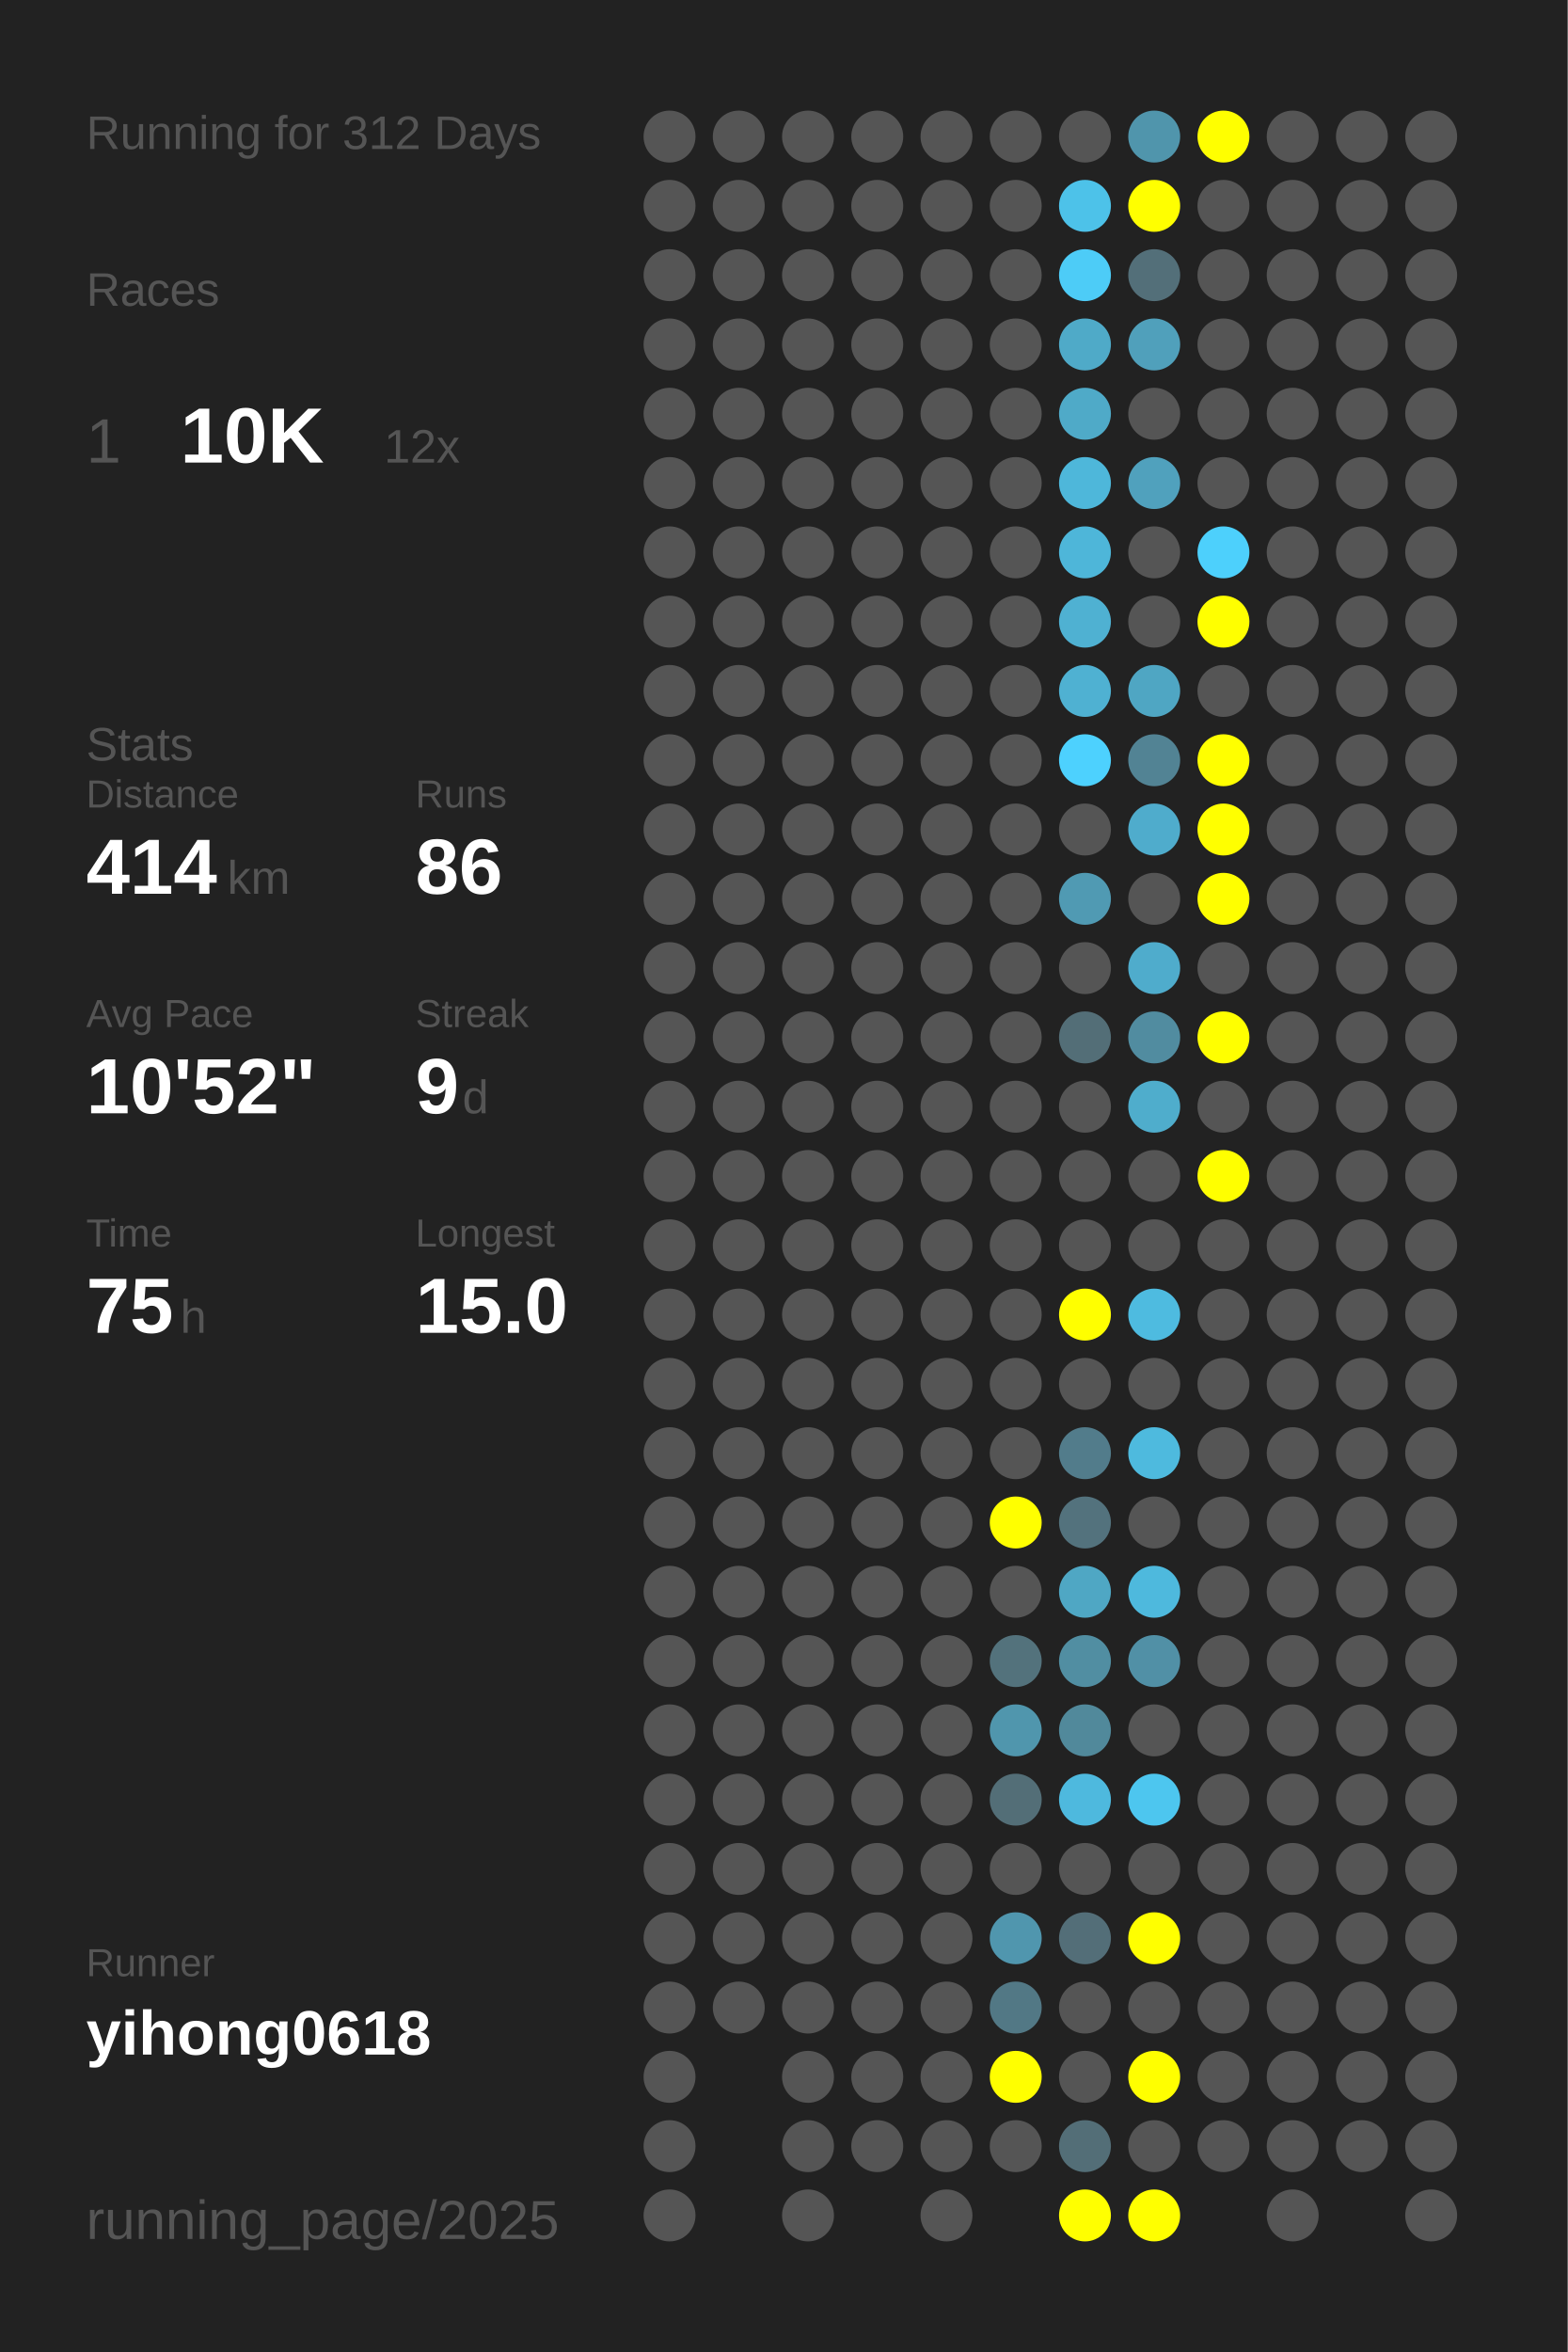
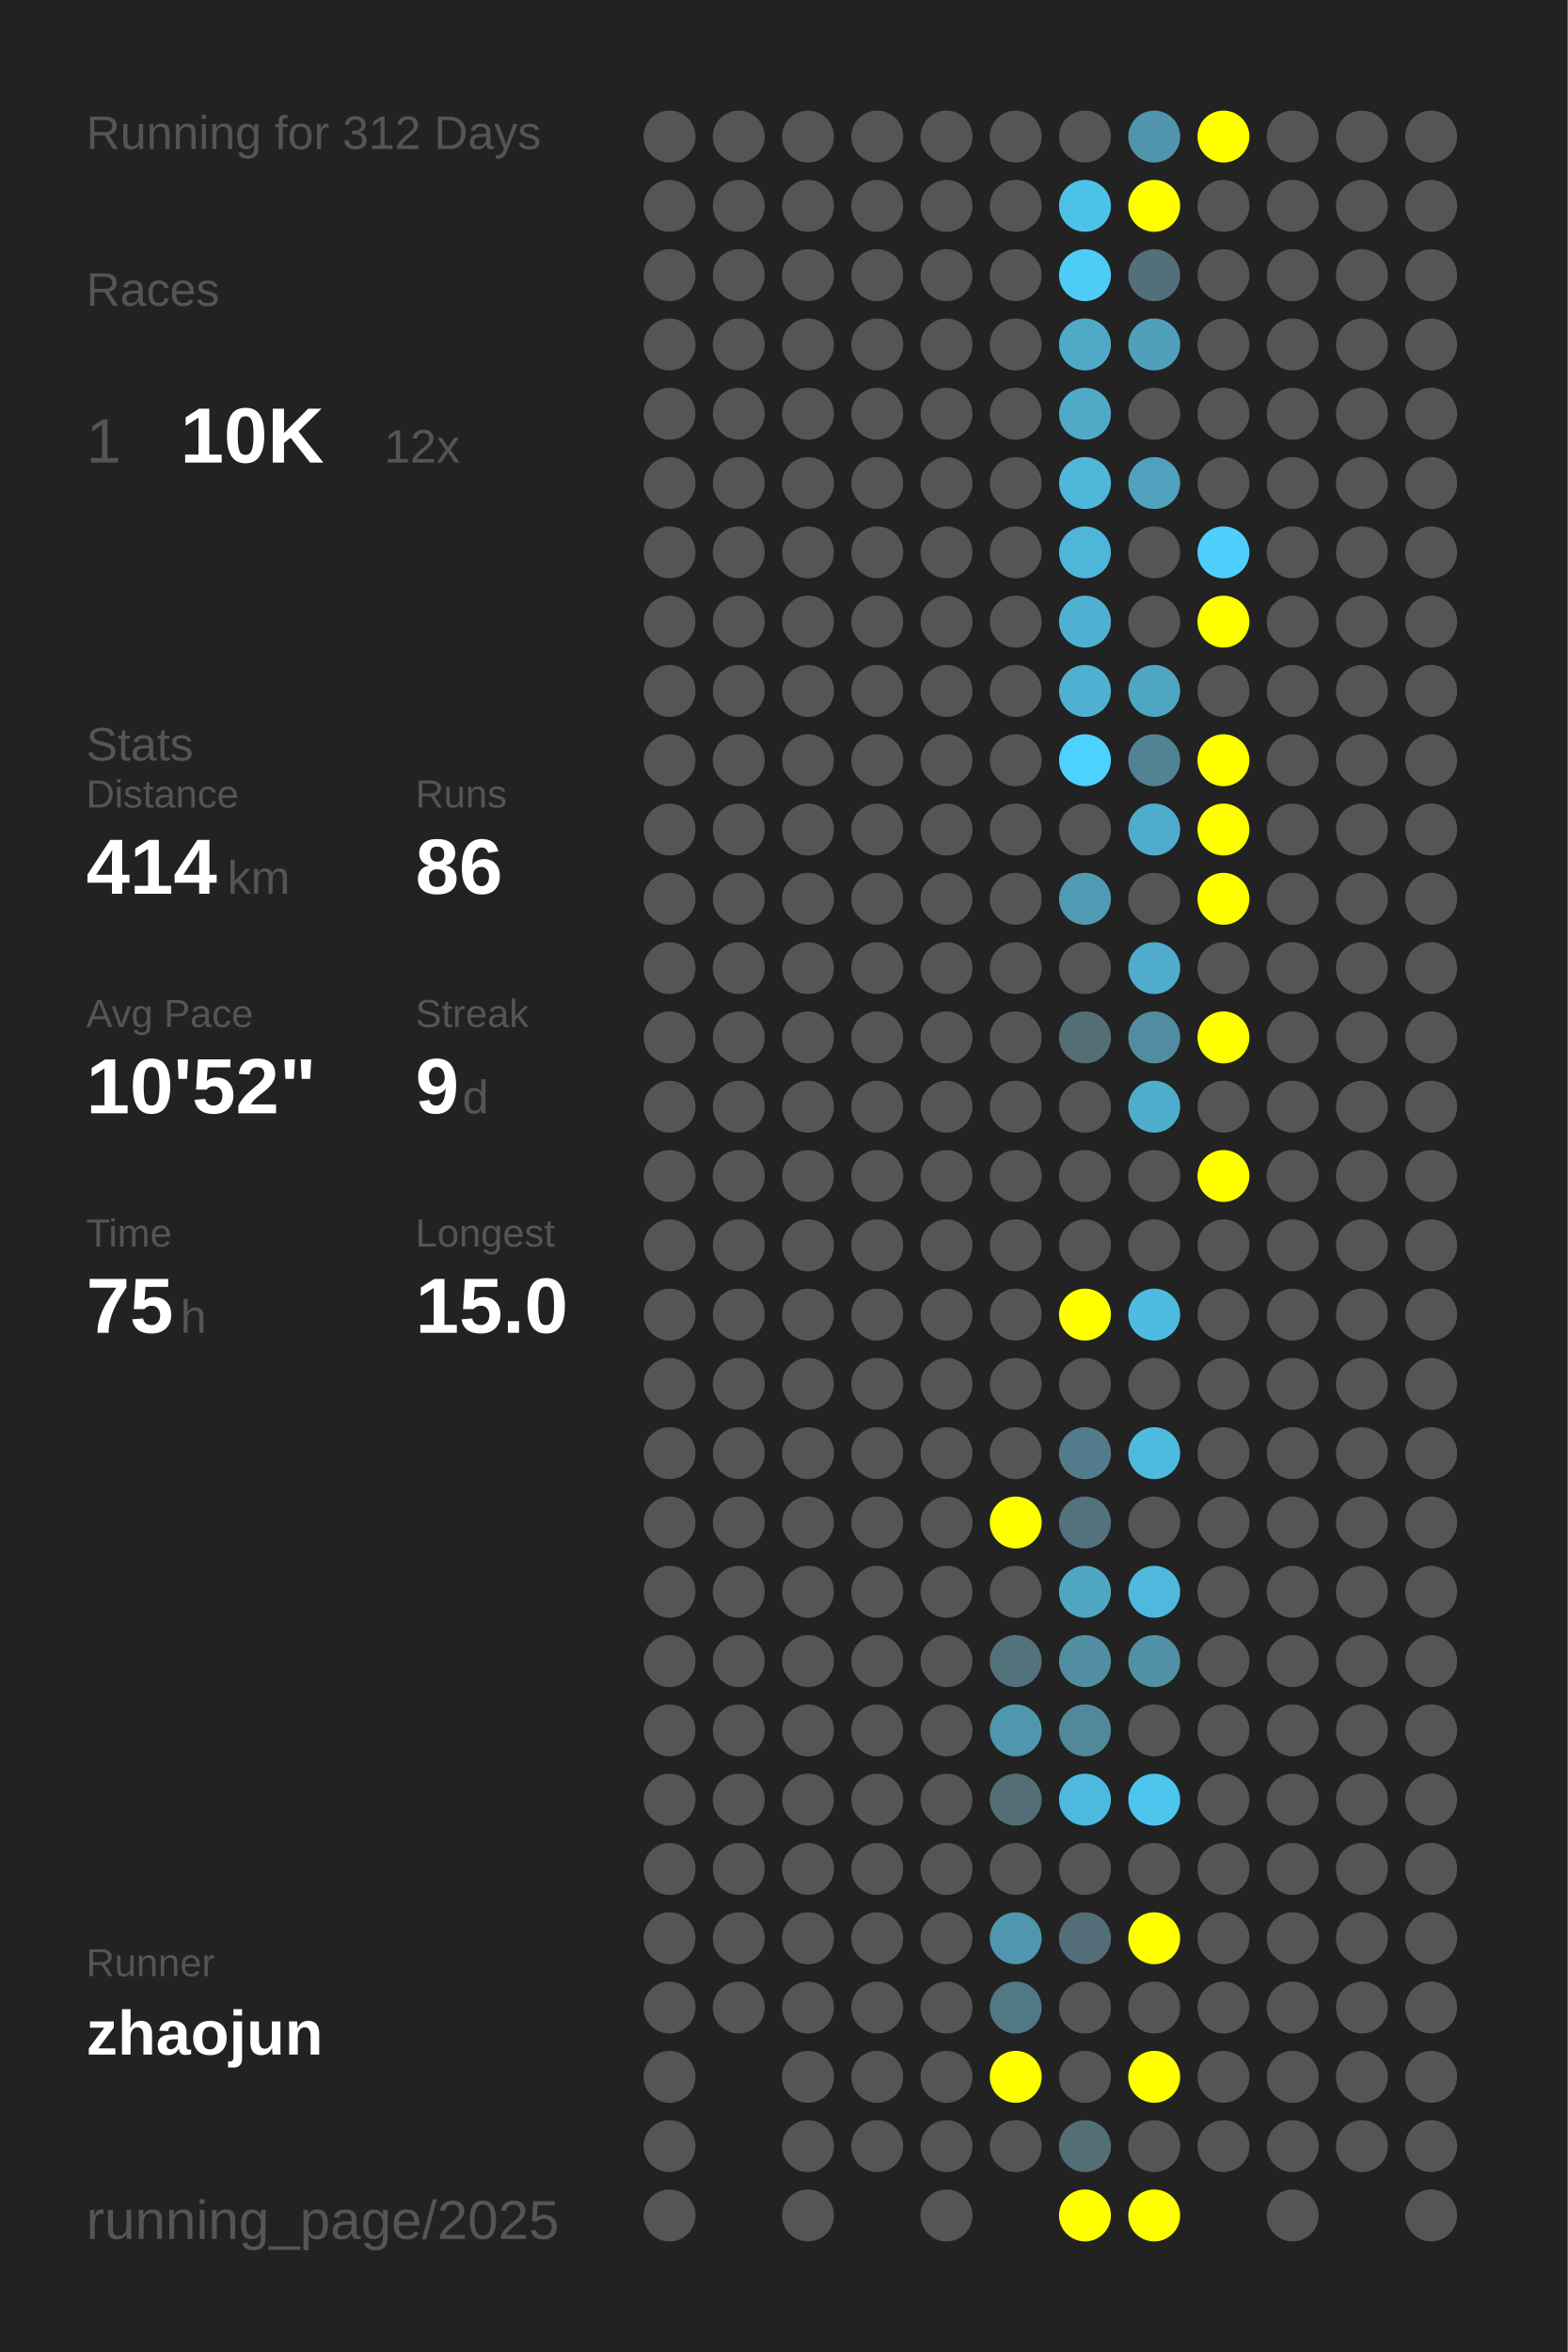
<svg xmlns="http://www.w3.org/2000/svg" baseProfile="full" height="300mm" version="1.1" viewBox="0,0,200,300" width="200mm">
  <defs />
  <rect fill="#222222" height="300" width="200" x="0" y="0" />
  <text fill="#555555" style="font-size:6px; font-family:Arial;" x="11" y="19">Running for 312 Days</text>
  <text fill="#555555" style="font-size:6px; font-family:Arial;" x="11" y="39">Races</text>
  <text fill="#555555" style="font-size:8px; font-family:Arial;" x="11" y="59">1</text>
  <text fill="#FFFFFF" style="font-size:10px; font-family:Arial; font-weight:bold;" x="23" y="59">10K</text>
  <text fill="#555555" style="font-size:6px; font-family:Arial;" x="49" y="59">12x</text>
  <text fill="#555555" style="font-size:6px; font-family:Arial;" x="11" y="97">Stats</text>
  <text fill="#555555" style="font-size:5px; font-family:Arial;" x="11" y="103">Distance</text>
  <text fill="#FFFFFF" style="font-size:10px; font-family:Arial; font-weight:bold;" x="11" y="114">414</text>
  <text fill="#555555" style="font-size:6px; font-family:Arial;" x="29" y="114">km</text>
  <text fill="#555555" style="font-size:5px; font-family:Arial;" x="53" y="103">Runs</text>
  <text fill="#FFFFFF" style="font-size:10px; font-family:Arial; font-weight:bold;" x="53" y="114">86</text>
  <text fill="#555555" style="font-size:5px; font-family:Arial;" x="11" y="131">Avg Pace</text>
  <text fill="#FFFFFF" style="font-size:10px; font-family:Arial; font-weight:bold;" x="11" y="142">10'52"</text>
  <text fill="#555555" style="font-size:5px; font-family:Arial;" x="53" y="131">Streak</text>
  <text fill="#FFFFFF" style="font-size:10px; font-family:Arial; font-weight:bold;" x="53" y="142">9</text>
  <text fill="#555555" style="font-size:6px; font-family:Arial;" x="59" y="142">d</text>
  <text fill="#555555" style="font-size:5px; font-family:Arial;" x="11" y="159">Time</text>
  <text fill="#FFFFFF" style="font-size:10px; font-family:Arial; font-weight:bold;" x="11" y="170">75</text>
  <text fill="#555555" style="font-size:6px; font-family:Arial;" x="23" y="170">h</text>
  <text fill="#555555" style="font-size:5px; font-family:Arial;" x="53" y="159">Longest</text>
  <text fill="#FFFFFF" style="font-size:10px; font-family:Arial; font-weight:bold;" x="53" y="170">15.0</text>
  <text fill="#555555" style="font-size:5px; font-family:Arial;" x="11" y="252.065">Runner</text>
-   <text fill="#FFFFFF" style="font-size:8px; font-family:Arial; font-weight:bold;" x="11" y="262.065">yihong0618</text>
+   <text fill="#FFFFFF" style="font-size:8px; font-family:Arial; font-weight:bold;" x="11" y="262.065">zhaojun</text>
  <text fill="#555555" style="font-size:7px; font-family:Arial;" x="11" y="285.581">running_page/2025</text>
  <circle cx="85.417" cy="17.419" fill="#555555" r="3.312" />
  <circle cx="85.417" cy="26.258" fill="#555555" r="3.312" />
  <circle cx="85.417" cy="35.097" fill="#555555" r="3.312" />
  <circle cx="85.417" cy="43.935" fill="#555555" r="3.312" />
  <circle cx="85.417" cy="52.774" fill="#555555" r="3.312" />
  <circle cx="85.417" cy="61.613" fill="#555555" r="3.312" />
  <circle cx="85.417" cy="70.452" fill="#555555" r="3.312" />
  <circle cx="85.417" cy="79.29" fill="#555555" r="3.312" />
  <circle cx="85.417" cy="88.129" fill="#555555" r="3.312" />
  <circle cx="85.417" cy="96.968" fill="#555555" r="3.312" />
  <circle cx="85.417" cy="105.806" fill="#555555" r="3.312" />
  <circle cx="85.417" cy="114.645" fill="#555555" r="3.312" />
  <circle cx="85.417" cy="123.484" fill="#555555" r="3.312" />
  <circle cx="85.417" cy="132.323" fill="#555555" r="3.312" />
  <circle cx="85.417" cy="141.161" fill="#555555" r="3.312" />
  <circle cx="85.417" cy="150" fill="#555555" r="3.312" />
  <circle cx="85.417" cy="158.839" fill="#555555" r="3.312" />
  <circle cx="85.417" cy="167.677" fill="#555555" r="3.312" />
  <circle cx="85.417" cy="176.516" fill="#555555" r="3.312" />
  <circle cx="85.417" cy="185.355" fill="#555555" r="3.312" />
  <circle cx="85.417" cy="194.194" fill="#555555" r="3.312" />
  <circle cx="85.417" cy="203.032" fill="#555555" r="3.312" />
  <circle cx="85.417" cy="211.871" fill="#555555" r="3.312" />
  <circle cx="85.417" cy="220.71" fill="#555555" r="3.312" />
  <circle cx="85.417" cy="229.548" fill="#555555" r="3.312" />
  <circle cx="85.417" cy="238.387" fill="#555555" r="3.312" />
  <circle cx="85.417" cy="247.226" fill="#555555" r="3.312" />
  <circle cx="85.417" cy="256.065" fill="#555555" r="3.312" />
  <circle cx="85.417" cy="264.903" fill="#555555" r="3.312" />
  <circle cx="85.417" cy="273.742" fill="#555555" r="3.312" />
  <circle cx="85.417" cy="282.581" fill="#555555" r="3.312" />
  <circle cx="94.25" cy="17.419" fill="#555555" r="3.312" />
  <circle cx="94.25" cy="26.258" fill="#555555" r="3.312" />
  <circle cx="94.25" cy="35.097" fill="#555555" r="3.312" />
  <circle cx="94.25" cy="43.935" fill="#555555" r="3.312" />
  <circle cx="94.25" cy="52.774" fill="#555555" r="3.312" />
  <circle cx="94.25" cy="61.613" fill="#555555" r="3.312" />
  <circle cx="94.25" cy="70.452" fill="#555555" r="3.312" />
  <circle cx="94.25" cy="79.29" fill="#555555" r="3.312" />
  <circle cx="94.25" cy="88.129" fill="#555555" r="3.312" />
  <circle cx="94.25" cy="96.968" fill="#555555" r="3.312" />
  <circle cx="94.25" cy="105.806" fill="#555555" r="3.312" />
  <circle cx="94.25" cy="114.645" fill="#555555" r="3.312" />
  <circle cx="94.25" cy="123.484" fill="#555555" r="3.312" />
  <circle cx="94.25" cy="132.323" fill="#555555" r="3.312" />
  <circle cx="94.25" cy="141.161" fill="#555555" r="3.312" />
  <circle cx="94.25" cy="150" fill="#555555" r="3.312" />
  <circle cx="94.25" cy="158.839" fill="#555555" r="3.312" />
  <circle cx="94.25" cy="167.677" fill="#555555" r="3.312" />
  <circle cx="94.25" cy="176.516" fill="#555555" r="3.312" />
  <circle cx="94.25" cy="185.355" fill="#555555" r="3.312" />
  <circle cx="94.25" cy="194.194" fill="#555555" r="3.312" />
  <circle cx="94.25" cy="203.032" fill="#555555" r="3.312" />
  <circle cx="94.25" cy="211.871" fill="#555555" r="3.312" />
  <circle cx="94.25" cy="220.71" fill="#555555" r="3.312" />
  <circle cx="94.25" cy="229.548" fill="#555555" r="3.312" />
  <circle cx="94.25" cy="238.387" fill="#555555" r="3.312" />
  <circle cx="94.25" cy="247.226" fill="#555555" r="3.312" />
  <circle cx="94.25" cy="256.065" fill="#555555" r="3.312" />
  <circle cx="103.083" cy="17.419" fill="#555555" r="3.312" />
  <circle cx="103.083" cy="26.258" fill="#555555" r="3.312" />
  <circle cx="103.083" cy="35.097" fill="#555555" r="3.312" />
  <circle cx="103.083" cy="43.935" fill="#555555" r="3.312" />
  <circle cx="103.083" cy="52.774" fill="#555555" r="3.312" />
  <circle cx="103.083" cy="61.613" fill="#555555" r="3.312" />
  <circle cx="103.083" cy="70.452" fill="#555555" r="3.312" />
  <circle cx="103.083" cy="79.29" fill="#555555" r="3.312" />
  <circle cx="103.083" cy="88.129" fill="#555555" r="3.312" />
  <circle cx="103.083" cy="96.968" fill="#555555" r="3.312" />
  <circle cx="103.083" cy="105.806" fill="#555555" r="3.312" />
  <circle cx="103.083" cy="114.645" fill="#555555" r="3.312" />
  <circle cx="103.083" cy="123.484" fill="#555555" r="3.312" />
  <circle cx="103.083" cy="132.323" fill="#555555" r="3.312" />
  <circle cx="103.083" cy="141.161" fill="#555555" r="3.312" />
  <circle cx="103.083" cy="150" fill="#555555" r="3.312" />
  <circle cx="103.083" cy="158.839" fill="#555555" r="3.312" />
  <circle cx="103.083" cy="167.677" fill="#555555" r="3.312" />
  <circle cx="103.083" cy="176.516" fill="#555555" r="3.312" />
  <circle cx="103.083" cy="185.355" fill="#555555" r="3.312" />
  <circle cx="103.083" cy="194.194" fill="#555555" r="3.312" />
  <circle cx="103.083" cy="203.032" fill="#555555" r="3.312" />
  <circle cx="103.083" cy="211.871" fill="#555555" r="3.312" />
  <circle cx="103.083" cy="220.71" fill="#555555" r="3.312" />
  <circle cx="103.083" cy="229.548" fill="#555555" r="3.312" />
  <circle cx="103.083" cy="238.387" fill="#555555" r="3.312" />
  <circle cx="103.083" cy="247.226" fill="#555555" r="3.312" />
  <circle cx="103.083" cy="256.065" fill="#555555" r="3.312" />
  <circle cx="103.083" cy="264.903" fill="#555555" r="3.312" />
  <circle cx="103.083" cy="273.742" fill="#555555" r="3.312" />
  <circle cx="103.083" cy="282.581" fill="#555555" r="3.312" />
  <circle cx="111.917" cy="17.419" fill="#555555" r="3.312" />
  <circle cx="111.917" cy="26.258" fill="#555555" r="3.312" />
  <circle cx="111.917" cy="35.097" fill="#555555" r="3.312" />
  <circle cx="111.917" cy="43.935" fill="#555555" r="3.312" />
  <circle cx="111.917" cy="52.774" fill="#555555" r="3.312" />
  <circle cx="111.917" cy="61.613" fill="#555555" r="3.312" />
  <circle cx="111.917" cy="70.452" fill="#555555" r="3.312" />
  <circle cx="111.917" cy="79.29" fill="#555555" r="3.312" />
  <circle cx="111.917" cy="88.129" fill="#555555" r="3.312" />
  <circle cx="111.917" cy="96.968" fill="#555555" r="3.312" />
  <circle cx="111.917" cy="105.806" fill="#555555" r="3.312" />
  <circle cx="111.917" cy="114.645" fill="#555555" r="3.312" />
  <circle cx="111.917" cy="123.484" fill="#555555" r="3.312" />
  <circle cx="111.917" cy="132.323" fill="#555555" r="3.312" />
  <circle cx="111.917" cy="141.161" fill="#555555" r="3.312" />
  <circle cx="111.917" cy="150" fill="#555555" r="3.312" />
  <circle cx="111.917" cy="158.839" fill="#555555" r="3.312" />
  <circle cx="111.917" cy="167.677" fill="#555555" r="3.312" />
  <circle cx="111.917" cy="176.516" fill="#555555" r="3.312" />
  <circle cx="111.917" cy="185.355" fill="#555555" r="3.312" />
  <circle cx="111.917" cy="194.194" fill="#555555" r="3.312" />
  <circle cx="111.917" cy="203.032" fill="#555555" r="3.312" />
  <circle cx="111.917" cy="211.871" fill="#555555" r="3.312" />
  <circle cx="111.917" cy="220.71" fill="#555555" r="3.312" />
  <circle cx="111.917" cy="229.548" fill="#555555" r="3.312" />
  <circle cx="111.917" cy="238.387" fill="#555555" r="3.312" />
  <circle cx="111.917" cy="247.226" fill="#555555" r="3.312" />
  <circle cx="111.917" cy="256.065" fill="#555555" r="3.312" />
  <circle cx="111.917" cy="264.903" fill="#555555" r="3.312" />
  <circle cx="111.917" cy="273.742" fill="#555555" r="3.312" />
  <circle cx="120.75" cy="17.419" fill="#555555" r="3.312" />
  <circle cx="120.75" cy="26.258" fill="#555555" r="3.312" />
  <circle cx="120.75" cy="35.097" fill="#555555" r="3.312" />
  <circle cx="120.75" cy="43.935" fill="#555555" r="3.312" />
  <circle cx="120.75" cy="52.774" fill="#555555" r="3.312" />
  <circle cx="120.75" cy="61.613" fill="#555555" r="3.312" />
  <circle cx="120.75" cy="70.452" fill="#555555" r="3.312" />
  <circle cx="120.75" cy="79.29" fill="#555555" r="3.312" />
  <circle cx="120.75" cy="88.129" fill="#555555" r="3.312" />
  <circle cx="120.75" cy="96.968" fill="#555555" r="3.312" />
  <circle cx="120.75" cy="105.806" fill="#555555" r="3.312" />
  <circle cx="120.75" cy="114.645" fill="#555555" r="3.312" />
  <circle cx="120.75" cy="123.484" fill="#555555" r="3.312" />
  <circle cx="120.75" cy="132.323" fill="#555555" r="3.312" />
  <circle cx="120.75" cy="141.161" fill="#555555" r="3.312" />
  <circle cx="120.75" cy="150" fill="#555555" r="3.312" />
  <circle cx="120.75" cy="158.839" fill="#555555" r="3.312" />
  <circle cx="120.75" cy="167.677" fill="#555555" r="3.312" />
  <circle cx="120.75" cy="176.516" fill="#555555" r="3.312" />
  <circle cx="120.75" cy="185.355" fill="#555555" r="3.312" />
  <circle cx="120.75" cy="194.194" fill="#555555" r="3.312" />
  <circle cx="120.75" cy="203.032" fill="#555555" r="3.312" />
  <circle cx="120.75" cy="211.871" fill="#555555" r="3.312" />
  <circle cx="120.75" cy="220.71" fill="#555555" r="3.312" />
  <circle cx="120.75" cy="229.548" fill="#555555" r="3.312" />
  <circle cx="120.75" cy="238.387" fill="#555555" r="3.312" />
  <circle cx="120.75" cy="247.226" fill="#555555" r="3.312" />
  <circle cx="120.75" cy="256.065" fill="#555555" r="3.312" />
  <circle cx="120.75" cy="264.903" fill="#555555" r="3.312" />
  <circle cx="120.75" cy="273.742" fill="#555555" r="3.312" />
  <circle cx="120.75" cy="282.581" fill="#555555" r="3.312" />
  <circle cx="129.583" cy="17.419" fill="#555555" r="3.312" />
  <circle cx="129.583" cy="26.258" fill="#555555" r="3.312" />
  <circle cx="129.583" cy="35.097" fill="#555555" r="3.312" />
  <circle cx="129.583" cy="43.935" fill="#555555" r="3.312" />
  <circle cx="129.583" cy="52.774" fill="#555555" r="3.312" />
  <circle cx="129.583" cy="61.613" fill="#555555" r="3.312" />
  <circle cx="129.583" cy="70.452" fill="#555555" r="3.312" />
  <circle cx="129.583" cy="79.29" fill="#555555" r="3.312" />
  <circle cx="129.583" cy="88.129" fill="#555555" r="3.312" />
  <circle cx="129.583" cy="96.968" fill="#555555" r="3.312" />
  <circle cx="129.583" cy="105.806" fill="#555555" r="3.312" />
  <circle cx="129.583" cy="114.645" fill="#555555" r="3.312" />
  <circle cx="129.583" cy="123.484" fill="#555555" r="3.312" />
  <circle cx="129.583" cy="132.323" fill="#555555" r="3.312" />
  <circle cx="129.583" cy="141.161" fill="#555555" r="3.312" />
  <circle cx="129.583" cy="150" fill="#555555" r="3.312" />
  <circle cx="129.583" cy="158.839" fill="#555555" r="3.312" />
  <circle cx="129.583" cy="167.677" fill="#555555" r="3.312" />
  <circle cx="129.583" cy="176.516" fill="#555555" r="3.312" />
  <circle cx="129.583" cy="185.355" fill="#555555" r="3.312" />
  <circle cx="129.583" cy="194.194" fill="#FFFF00" r="3.312" />
  <circle cx="129.583" cy="203.032" fill="#555555" r="3.312" />
  <circle cx="129.583" cy="211.871" fill="#53727c" r="3.312" />
  <circle cx="129.583" cy="220.71" fill="#5096ad" r="3.312" />
  <circle cx="129.583" cy="229.548" fill="#536e77" r="3.312" />
  <circle cx="129.583" cy="238.387" fill="#555555" r="3.312" />
  <circle cx="129.583" cy="247.226" fill="#5096ae" r="3.312" />
  <circle cx="129.583" cy="256.065" fill="#527885" r="3.312" />
  <circle cx="129.583" cy="264.903" fill="#FFFF00" r="3.312" />
  <circle cx="129.583" cy="273.742" fill="#555555" r="3.312" />
  <circle cx="138.417" cy="17.419" fill="#555555" r="3.312" />
  <circle cx="138.417" cy="26.258" fill="#4dc2e9" r="3.312" />
  <circle cx="138.417" cy="35.097" fill="#4dccf7" r="3.312" />
  <circle cx="138.417" cy="43.935" fill="#4faac8" r="3.312" />
  <circle cx="138.417" cy="52.774" fill="#4faac8" r="3.312" />
  <circle cx="138.417" cy="61.613" fill="#4eb7da" r="3.312" />
  <circle cx="138.417" cy="70.452" fill="#4eb6d9" r="3.312" />
  <circle cx="138.417" cy="79.29" fill="#4fb1d2" r="3.312" />
  <circle cx="138.417" cy="88.129" fill="#4fb1d2" r="3.312" />
  <circle cx="138.417" cy="96.968" fill="#4dd1fe" r="3.312" />
  <circle cx="138.417" cy="105.806" fill="#555555" r="3.312" />
  <circle cx="138.417" cy="114.645" fill="#509ab3" r="3.312" />
  <circle cx="138.417" cy="123.484" fill="#555555" r="3.312" />
  <circle cx="138.417" cy="132.323" fill="#536e77" r="3.312" />
  <circle cx="138.417" cy="141.161" fill="#555555" r="3.312" />
  <circle cx="138.417" cy="150" fill="#555555" r="3.312" />
  <circle cx="138.417" cy="158.839" fill="#555555" r="3.312" />
  <circle cx="138.417" cy="167.677" fill="#FFFF00" r="3.312" />
  <circle cx="138.417" cy="176.516" fill="#555555" r="3.312" />
  <circle cx="138.417" cy="185.355" fill="#527c8b" r="3.312" />
  <circle cx="138.417" cy="194.194" fill="#53727d" r="3.312" />
  <circle cx="138.417" cy="203.032" fill="#4fa7c4" r="3.312" />
  <circle cx="138.417" cy="211.871" fill="#518ea2" r="3.312" />
  <circle cx="138.417" cy="220.71" fill="#51899b" r="3.312" />
  <circle cx="138.417" cy="229.548" fill="#4eb9de" r="3.312" />
  <circle cx="138.417" cy="238.387" fill="#555555" r="3.312" />
  <circle cx="138.417" cy="247.226" fill="#536e78" r="3.312" />
  <circle cx="138.417" cy="256.065" fill="#555555" r="3.312" />
  <circle cx="138.417" cy="264.903" fill="#555555" r="3.312" />
  <circle cx="138.417" cy="273.742" fill="#536e77" r="3.312" />
  <circle cx="138.417" cy="282.581" fill="#FFFF00" r="3.312" />
  <circle cx="147.25" cy="17.419" fill="#5095ac" r="3.312" />
  <circle cx="147.25" cy="26.258" fill="#FFFF00" r="3.312" />
  <circle cx="147.25" cy="35.097" fill="#536f79" r="3.312" />
  <circle cx="147.25" cy="43.935" fill="#50a0bb" r="3.312" />
  <circle cx="147.25" cy="52.774" fill="#555555" r="3.312" />
  <circle cx="147.25" cy="61.613" fill="#50a1bd" r="3.312" />
  <circle cx="147.25" cy="70.452" fill="#555555" r="3.312" />
  <circle cx="147.25" cy="79.29" fill="#555555" r="3.312" />
  <circle cx="147.25" cy="88.129" fill="#4fa6c3" r="3.312" />
  <circle cx="147.25" cy="96.968" fill="#528394" r="3.312" />
  <circle cx="147.25" cy="105.806" fill="#4faccc" r="3.312" />
  <circle cx="147.25" cy="114.645" fill="#555555" r="3.312" />
  <circle cx="147.25" cy="123.484" fill="#4faccc" r="3.312" />
  <circle cx="147.25" cy="132.323" fill="#518ca0" r="3.312" />
  <circle cx="147.25" cy="141.161" fill="#4fadcc" r="3.312" />
  <circle cx="147.25" cy="150" fill="#555555" r="3.312" />
  <circle cx="147.25" cy="158.839" fill="#555555" r="3.312" />
  <circle cx="147.25" cy="167.677" fill="#4ebbe0" r="3.312" />
  <circle cx="147.25" cy="176.516" fill="#555555" r="3.312" />
  <circle cx="147.25" cy="185.355" fill="#4ebade" r="3.312" />
  <circle cx="147.25" cy="194.194" fill="#555555" r="3.312" />
  <circle cx="147.25" cy="203.032" fill="#4eb9dd" r="3.312" />
  <circle cx="147.25" cy="211.871" fill="#5190a6" r="3.312" />
  <circle cx="147.25" cy="220.71" fill="#555555" r="3.312" />
  <circle cx="147.25" cy="229.548" fill="#4dc6ef" r="3.312" />
  <circle cx="147.25" cy="238.387" fill="#555555" r="3.312" />
  <circle cx="147.25" cy="247.226" fill="#FFFF00" r="3.312" />
  <circle cx="147.25" cy="256.065" fill="#555555" r="3.312" />
  <circle cx="147.25" cy="264.903" fill="#FFFF00" r="3.312" />
  <circle cx="147.25" cy="273.742" fill="#555555" r="3.312" />
  <circle cx="147.25" cy="282.581" fill="#FFFF00" r="3.312" />
  <circle cx="156.083" cy="17.419" fill="#FFFF00" r="3.312" />
  <circle cx="156.083" cy="26.258" fill="#555555" r="3.312" />
  <circle cx="156.083" cy="35.097" fill="#555555" r="3.312" />
  <circle cx="156.083" cy="43.935" fill="#555555" r="3.312" />
  <circle cx="156.083" cy="52.774" fill="#555555" r="3.312" />
  <circle cx="156.083" cy="61.613" fill="#555555" r="3.312" />
  <circle cx="156.083" cy="70.452" fill="#4dd0fc" r="3.312" />
  <circle cx="156.083" cy="79.29" fill="#FFFF00" r="3.312" />
  <circle cx="156.083" cy="88.129" fill="#555555" r="3.312" />
  <circle cx="156.083" cy="96.968" fill="#FFFF00" r="3.312" />
  <circle cx="156.083" cy="105.806" fill="#FFFF00" r="3.312" />
  <circle cx="156.083" cy="114.645" fill="#FFFF00" r="3.312" />
  <circle cx="156.083" cy="123.484" fill="#555555" r="3.312" />
  <circle cx="156.083" cy="132.323" fill="#FFFF00" r="3.312" />
  <circle cx="156.083" cy="141.161" fill="#555555" r="3.312" />
  <circle cx="156.083" cy="150" fill="#FFFF00" r="3.312" />
  <circle cx="156.083" cy="158.839" fill="#555555" r="3.312" />
  <circle cx="156.083" cy="167.677" fill="#555555" r="3.312" />
  <circle cx="156.083" cy="176.516" fill="#555555" r="3.312" />
  <circle cx="156.083" cy="185.355" fill="#555555" r="3.312" />
  <circle cx="156.083" cy="194.194" fill="#555555" r="3.312" />
  <circle cx="156.083" cy="203.032" fill="#555555" r="3.312" />
  <circle cx="156.083" cy="211.871" fill="#555555" r="3.312" />
  <circle cx="156.083" cy="220.71" fill="#555555" r="3.312" />
  <circle cx="156.083" cy="229.548" fill="#555555" r="3.312" />
  <circle cx="156.083" cy="238.387" fill="#555555" r="3.312" />
  <circle cx="156.083" cy="247.226" fill="#555555" r="3.312" />
  <circle cx="156.083" cy="256.065" fill="#555555" r="3.312" />
  <circle cx="156.083" cy="264.903" fill="#555555" r="3.312" />
  <circle cx="156.083" cy="273.742" fill="#555555" r="3.312" />
  <circle cx="164.917" cy="17.419" fill="#555555" r="3.312" />
  <circle cx="164.917" cy="26.258" fill="#555555" r="3.312" />
  <circle cx="164.917" cy="35.097" fill="#555555" r="3.312" />
  <circle cx="164.917" cy="43.935" fill="#555555" r="3.312" />
  <circle cx="164.917" cy="52.774" fill="#555555" r="3.312" />
  <circle cx="164.917" cy="61.613" fill="#555555" r="3.312" />
  <circle cx="164.917" cy="70.452" fill="#555555" r="3.312" />
  <circle cx="164.917" cy="79.29" fill="#555555" r="3.312" />
  <circle cx="164.917" cy="88.129" fill="#555555" r="3.312" />
  <circle cx="164.917" cy="96.968" fill="#555555" r="3.312" />
  <circle cx="164.917" cy="105.806" fill="#555555" r="3.312" />
  <circle cx="164.917" cy="114.645" fill="#555555" r="3.312" />
  <circle cx="164.917" cy="123.484" fill="#555555" r="3.312" />
  <circle cx="164.917" cy="132.323" fill="#555555" r="3.312" />
  <circle cx="164.917" cy="141.161" fill="#555555" r="3.312" />
  <circle cx="164.917" cy="150" fill="#555555" r="3.312" />
  <circle cx="164.917" cy="158.839" fill="#555555" r="3.312" />
  <circle cx="164.917" cy="167.677" fill="#555555" r="3.312" />
  <circle cx="164.917" cy="176.516" fill="#555555" r="3.312" />
  <circle cx="164.917" cy="185.355" fill="#555555" r="3.312" />
  <circle cx="164.917" cy="194.194" fill="#555555" r="3.312" />
  <circle cx="164.917" cy="203.032" fill="#555555" r="3.312" />
  <circle cx="164.917" cy="211.871" fill="#555555" r="3.312" />
  <circle cx="164.917" cy="220.71" fill="#555555" r="3.312" />
  <circle cx="164.917" cy="229.548" fill="#555555" r="3.312" />
  <circle cx="164.917" cy="238.387" fill="#555555" r="3.312" />
  <circle cx="164.917" cy="247.226" fill="#555555" r="3.312" />
  <circle cx="164.917" cy="256.065" fill="#555555" r="3.312" />
  <circle cx="164.917" cy="264.903" fill="#555555" r="3.312" />
  <circle cx="164.917" cy="273.742" fill="#555555" r="3.312" />
  <circle cx="164.917" cy="282.581" fill="#555555" r="3.312" />
  <circle cx="173.75" cy="17.419" fill="#555555" r="3.312" />
  <circle cx="173.75" cy="26.258" fill="#555555" r="3.312" />
  <circle cx="173.75" cy="35.097" fill="#555555" r="3.312" />
  <circle cx="173.75" cy="43.935" fill="#555555" r="3.312" />
  <circle cx="173.75" cy="52.774" fill="#555555" r="3.312" />
  <circle cx="173.75" cy="61.613" fill="#555555" r="3.312" />
  <circle cx="173.75" cy="70.452" fill="#555555" r="3.312" />
  <circle cx="173.75" cy="79.29" fill="#555555" r="3.312" />
  <circle cx="173.75" cy="88.129" fill="#555555" r="3.312" />
  <circle cx="173.75" cy="96.968" fill="#555555" r="3.312" />
  <circle cx="173.75" cy="105.806" fill="#555555" r="3.312" />
  <circle cx="173.75" cy="114.645" fill="#555555" r="3.312" />
  <circle cx="173.75" cy="123.484" fill="#555555" r="3.312" />
  <circle cx="173.75" cy="132.323" fill="#555555" r="3.312" />
  <circle cx="173.75" cy="141.161" fill="#555555" r="3.312" />
  <circle cx="173.75" cy="150" fill="#555555" r="3.312" />
  <circle cx="173.75" cy="158.839" fill="#555555" r="3.312" />
  <circle cx="173.75" cy="167.677" fill="#555555" r="3.312" />
  <circle cx="173.75" cy="176.516" fill="#555555" r="3.312" />
  <circle cx="173.75" cy="185.355" fill="#555555" r="3.312" />
  <circle cx="173.75" cy="194.194" fill="#555555" r="3.312" />
  <circle cx="173.75" cy="203.032" fill="#555555" r="3.312" />
  <circle cx="173.75" cy="211.871" fill="#555555" r="3.312" />
  <circle cx="173.75" cy="220.71" fill="#555555" r="3.312" />
  <circle cx="173.75" cy="229.548" fill="#555555" r="3.312" />
  <circle cx="173.75" cy="238.387" fill="#555555" r="3.312" />
  <circle cx="173.75" cy="247.226" fill="#555555" r="3.312" />
  <circle cx="173.75" cy="256.065" fill="#555555" r="3.312" />
  <circle cx="173.75" cy="264.903" fill="#555555" r="3.312" />
  <circle cx="173.75" cy="273.742" fill="#555555" r="3.312" />
  <circle cx="182.583" cy="17.419" fill="#555555" r="3.312" />
  <circle cx="182.583" cy="26.258" fill="#555555" r="3.312" />
  <circle cx="182.583" cy="35.097" fill="#555555" r="3.312" />
  <circle cx="182.583" cy="43.935" fill="#555555" r="3.312" />
  <circle cx="182.583" cy="52.774" fill="#555555" r="3.312" />
  <circle cx="182.583" cy="61.613" fill="#555555" r="3.312" />
  <circle cx="182.583" cy="70.452" fill="#555555" r="3.312" />
  <circle cx="182.583" cy="79.29" fill="#555555" r="3.312" />
  <circle cx="182.583" cy="88.129" fill="#555555" r="3.312" />
  <circle cx="182.583" cy="96.968" fill="#555555" r="3.312" />
  <circle cx="182.583" cy="105.806" fill="#555555" r="3.312" />
  <circle cx="182.583" cy="114.645" fill="#555555" r="3.312" />
  <circle cx="182.583" cy="123.484" fill="#555555" r="3.312" />
  <circle cx="182.583" cy="132.323" fill="#555555" r="3.312" />
  <circle cx="182.583" cy="141.161" fill="#555555" r="3.312" />
  <circle cx="182.583" cy="150" fill="#555555" r="3.312" />
  <circle cx="182.583" cy="158.839" fill="#555555" r="3.312" />
  <circle cx="182.583" cy="167.677" fill="#555555" r="3.312" />
  <circle cx="182.583" cy="176.516" fill="#555555" r="3.312" />
  <circle cx="182.583" cy="185.355" fill="#555555" r="3.312" />
  <circle cx="182.583" cy="194.194" fill="#555555" r="3.312" />
  <circle cx="182.583" cy="203.032" fill="#555555" r="3.312" />
  <circle cx="182.583" cy="211.871" fill="#555555" r="3.312" />
  <circle cx="182.583" cy="220.71" fill="#555555" r="3.312" />
  <circle cx="182.583" cy="229.548" fill="#555555" r="3.312" />
  <circle cx="182.583" cy="238.387" fill="#555555" r="3.312" />
  <circle cx="182.583" cy="247.226" fill="#555555" r="3.312" />
  <circle cx="182.583" cy="256.065" fill="#555555" r="3.312" />
  <circle cx="182.583" cy="264.903" fill="#555555" r="3.312" />
  <circle cx="182.583" cy="273.742" fill="#555555" r="3.312" />
  <circle cx="182.583" cy="282.581" fill="#555555" r="3.312" />
</svg>
